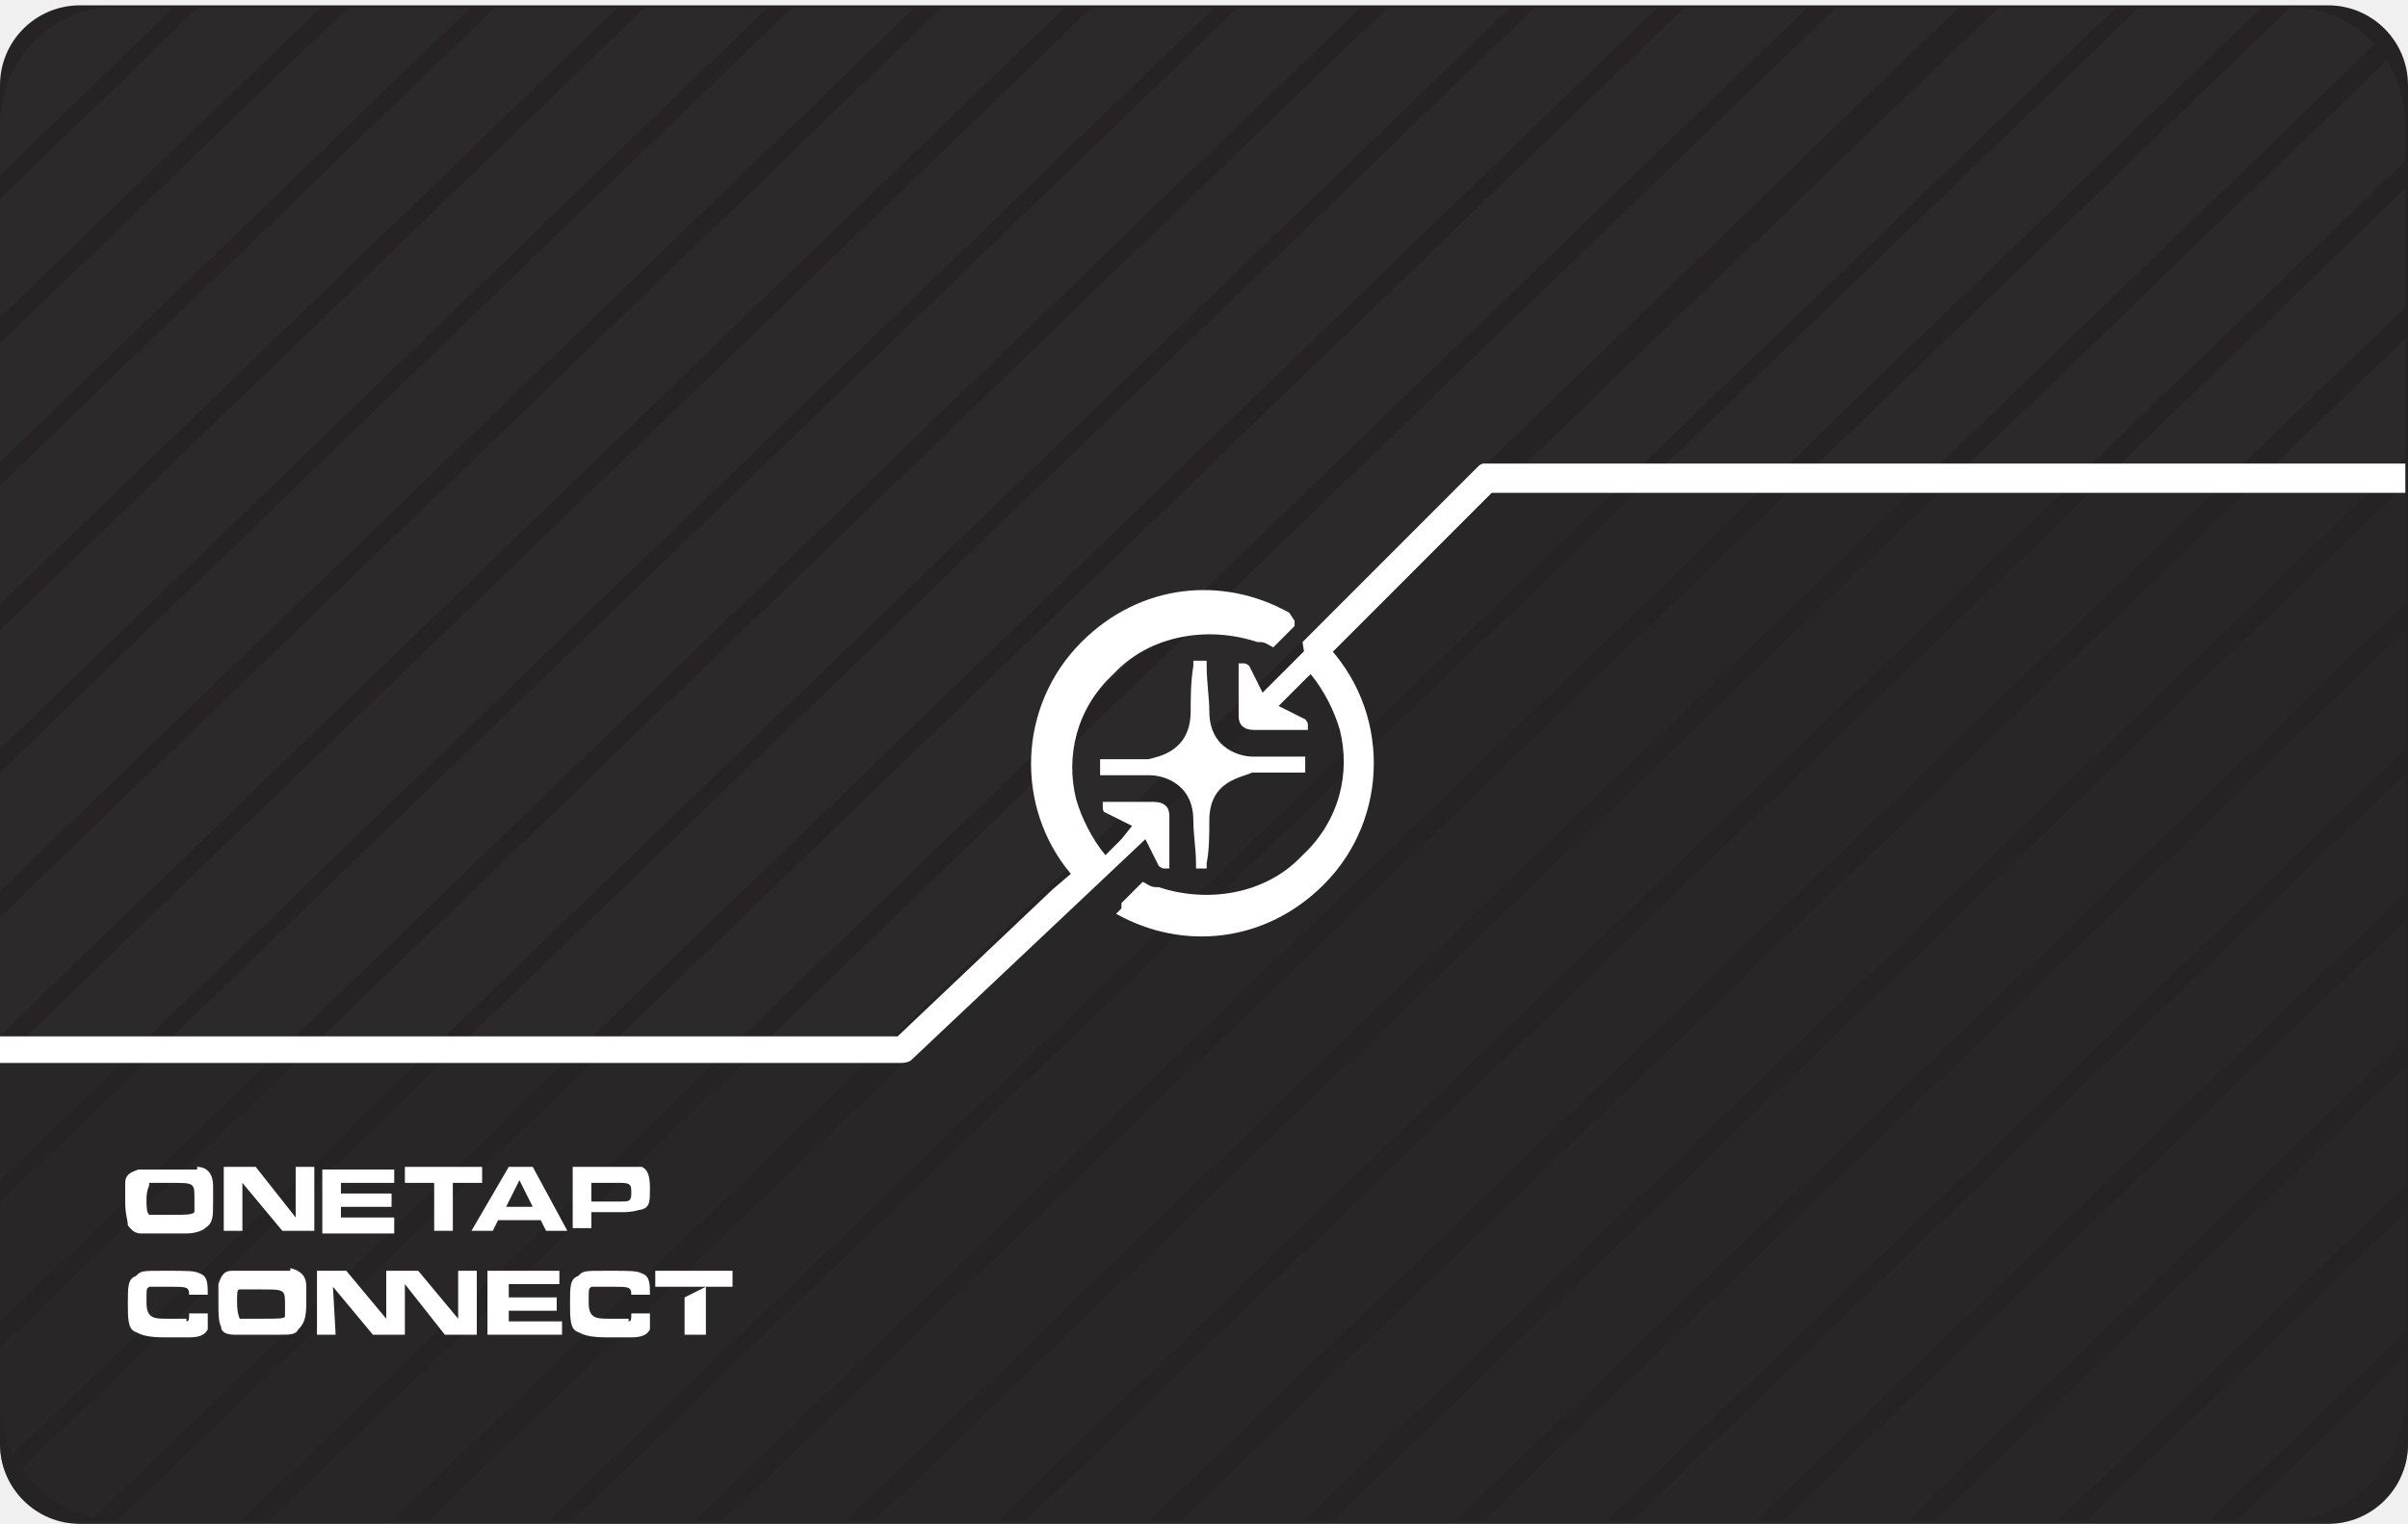
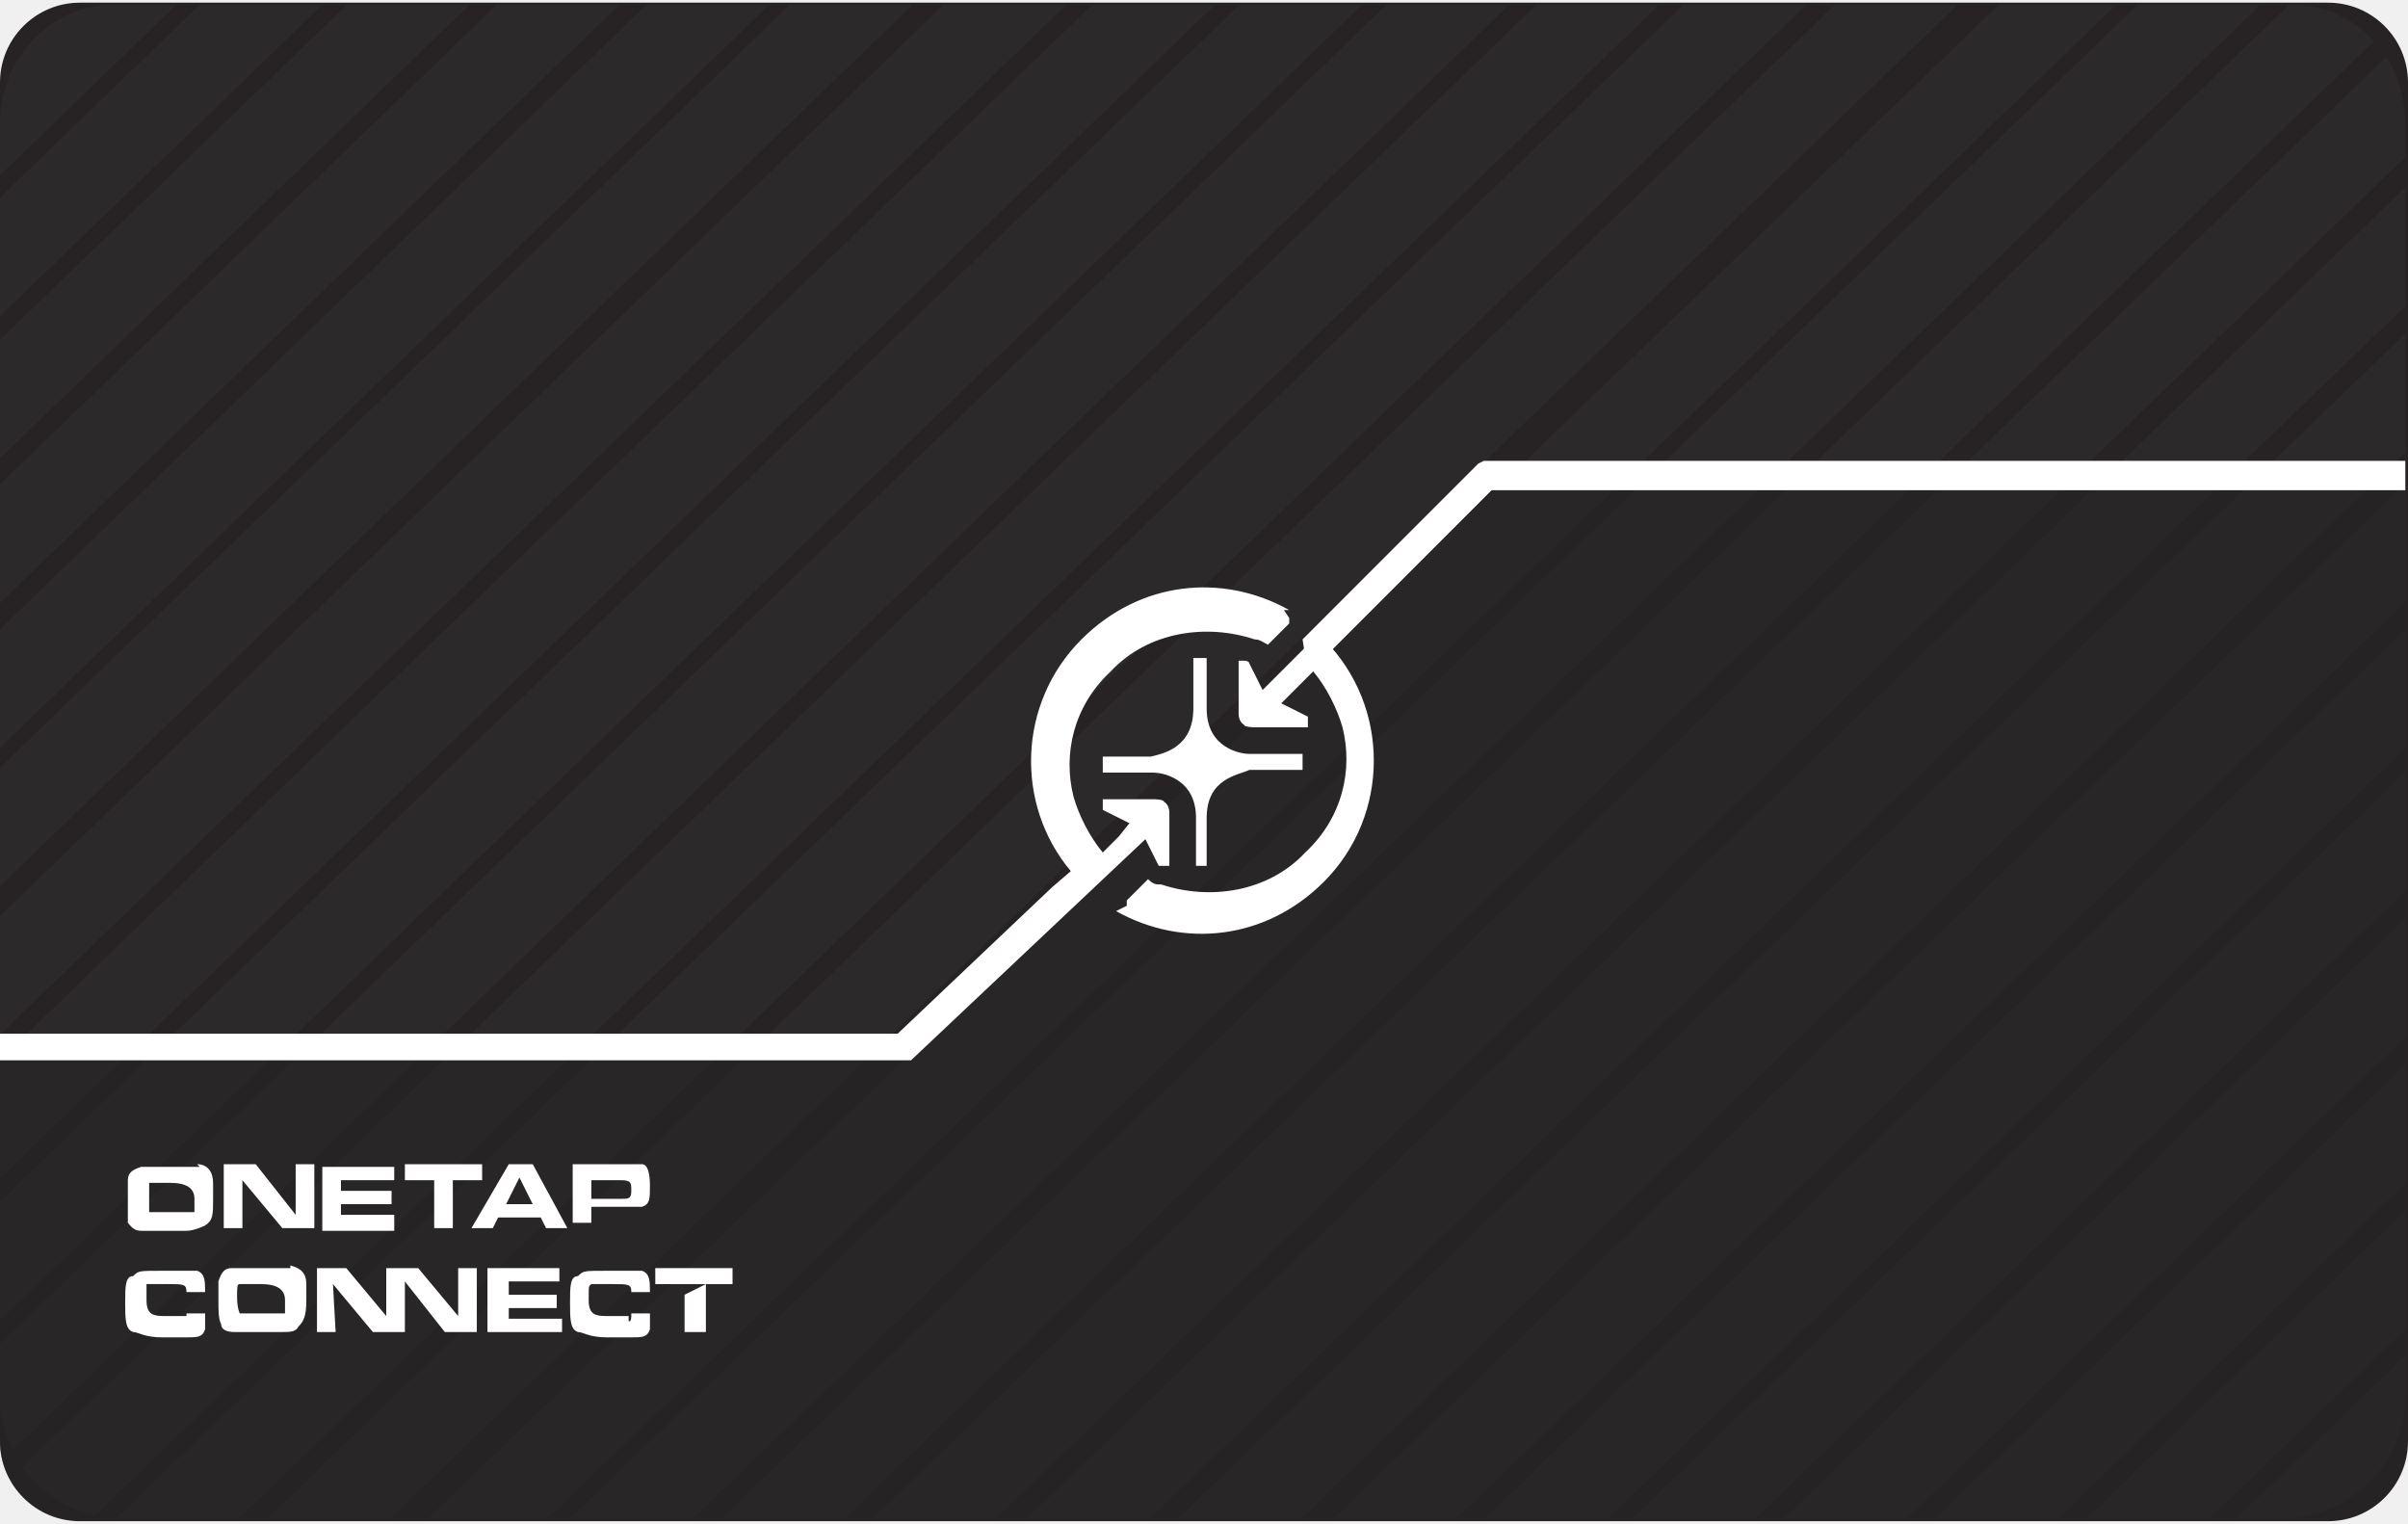
<svg xmlns="http://www.w3.org/2000/svg" id="Layer_1" data-name="Layer 1" version="1.1" viewBox="0 0 90.4 57.2">
  <defs>
    <style>
      .cls-1 {
        clip-path: url(#clippath);
      }

      .cls-2 {
        fill: none;
      }

      .cls-2, .cls-3, .cls-4, .cls-5, .cls-6, .cls-7 {
        stroke-width: 0px;
      }

+       .cls-3 {
+         isolation: isolate;
+         opacity: .6;
+       }
+ 
      .cls-3, .cls-5, .cls-6 {
        fill: #272324;
      }

      .cls-4 {
        fill: #2c292a;
      }

      .cls-5 {
-         opacity: 0;
-       }
- 
-       .cls-6 {
-         opacity: .6;
+         fill-opacity: 0;
      }

      .cls-8 {
        opacity: .8;
      }

      .cls-7 {
        fill: #fff;
      }
    </style>
    <clipPath id="clippath">
-       <path class="cls-2" d="M85.8,57.1H4.6C2.1,57.1,0,55.1,0,52.5V4.7C0,2.2,2.1.1,4.5.3h81.2c2.6-.2,4.6,1.9,4.6,4.4v47.8c0,2.5-2.1,4.6-4.6,4.6Z" />
+       <path class="cls-2" d="M85.8,57H4.6c-2.5,0-4.6-2-4.6-4.6V4.6C0,2.1,2.1,0,4.5.2h81.2C88.3,0,90.3,2.1,90.3,4.6v47.8c0,2.5-2.1,4.6-4.6,4.6h.1Z" />
    </clipPath>
  </defs>
-   <rect class="cls-3" x="0" y=".2" width="90.4" height="57" rx="3" ry="3" />
+   <rect class="cls-6" y=".1" width="90.4" height="57" rx="3" ry="3" />
  <g class="cls-1">
    <g>
-       <rect class="cls-4" x="-21.5" y="23.9" width="122" height="3.2" transform="translate(-6.7 34.6) rotate(-44)" />
-       <rect class="cls-4" x="-15.9" y="24" width="122" height="3.2" transform="translate(-5.2 38.5) rotate(-44)" />
-       <polygon class="cls-4" points="95.7 -15.4 7.9 69.3 5.9 66.9 93.8 -17.8 95.7 -15.4" />
-       <rect class="cls-4" x="-4.8" y="24.2" width="122" height="3.2" transform="translate(-2.2 46.3) rotate(-44)" />
-       <rect class="cls-4" x=".8" y="24.3" width="122" height="3.2" transform="translate(-.7 50.2) rotate(-44)" />
-       <rect class="cls-4" x="6.4" y="24.4" width="122" height="3.2" transform="translate(.8 54.1) rotate(-44)" />
-       <rect class="cls-4" x="12" y="24.5" width="122" height="3.2" transform="translate(2.3 58) rotate(-44)" />
-       <rect class="cls-4" x="17.6" y="24.7" width="122" height="3.2" transform="translate(3.8 61.9) rotate(-44)" />
-       <rect class="cls-4" x="23.1" y="24.8" width="122" height="3.2" transform="translate(5.3 65.8) rotate(-44)" />
-       <rect class="cls-4" x="28.7" y="24.9" width="122" height="3.2" transform="translate(6.8 69.7) rotate(-44)" />
-       <rect class="cls-4" x="34.3" y="25" width="122" height="3.2" transform="translate(8.2 73.6) rotate(-44)" />
-       <rect class="cls-4" x="39.9" y="25.1" width="122" height="3.2" transform="translate(9.7 77.5) rotate(-44)" />
-       <rect class="cls-4" x="45.5" y="25.2" width="122" height="3.2" transform="translate(11.2 81.4) rotate(-44)" />
-       <rect class="cls-4" x="51.1" y="25.3" width="122" height="3.2" transform="translate(12.7 85.3) rotate(-44)" />
-       <rect class="cls-4" x="53.8" y="28.1" width="122" height="3.2" transform="translate(11.5 88) rotate(-44)" />
-       <rect class="cls-4" x="-24.2" y="21.1" width="122" height="3.2" transform="translate(-5.5 31.9) rotate(-44)" />
-       <rect class="cls-4" x="-26.9" y="18.3" width="122" height="3.2" transform="translate(-4.3 29.3) rotate(-44)" />
-       <rect class="cls-4" x="-29.6" y="15.5" width="122" height="3.2" transform="translate(-3.1 26.6) rotate(-44)" />
-       <rect class="cls-4" x="-32.3" y="12.8" width="122" height="3.2" transform="translate(-1.9 23.9) rotate(-44)" />
-       <rect class="cls-4" x="-35" y="10" width="122" height="3.2" transform="translate(-.8 21.3) rotate(-44)" />
-       <rect class="cls-4" x="-37.7" y="7.2" width="122" height="3.2" transform="translate(.4 18.6) rotate(-44)" />
-       <rect class="cls-4" x="-40.4" y="4.4" width="122" height="3.2" transform="translate(1.6 16) rotate(-44)" />
-       <rect class="cls-4" x="-43.1" y="1.6" width="122" height="3.2" transform="translate(2.8 13.3) rotate(-44)" />
-       <rect class="cls-4" x="-45.8" y="-1.2" width="122" height="3.2" transform="translate(4 10.7) rotate(-44)" />
-       <rect class="cls-4" x="-48.5" y="-4" width="122" height="3.2" transform="translate(5.2 8) rotate(-44)" />
+       <rect class="cls-4" x="-21.6" y="23.8" width="122" height="3.2" transform="translate(-6.6 34.5) rotate(-44)" />
+       <rect class="cls-4" x="-16" y="23.9" width="122" height="3.2" transform="translate(-5.1 38.4) rotate(-44)" />
+       <polygon class="cls-4" points="95.7 -15.5 7.9 69.2 5.9 66.8 93.8 -17.9 95.7 -15.5" />
+       <rect class="cls-4" x="-4.9" y="24.1" width="122" height="3.2" transform="translate(-2.1 46.2) rotate(-44)" />
+       <rect class="cls-4" x=".7" y="24.2" width="122" height="3.2" transform="translate(-.6 50.1) rotate(-44)" />
+       <rect class="cls-4" x="6.3" y="24.3" width="122" height="3.2" transform="translate(.9 54) rotate(-44)" />
+       <rect class="cls-4" x="11.9" y="24.4" width="122" height="3.2" transform="translate(2.4 58) rotate(-44)" />
+       <rect class="cls-4" x="17.6" y="24.5" width="122" height="3.2" transform="translate(3.9 61.9) rotate(-44)" />
+       <rect class="cls-4" x="23.1" y="24.7" width="122" height="3.2" transform="translate(5.4 65.8) rotate(-44)" />
+       <rect class="cls-4" x="28.7" y="24.8" width="122" height="3.2" transform="translate(6.9 69.7) rotate(-44)" />
+       <rect class="cls-4" x="34.2" y="24.8" width="122" height="3.2" transform="translate(8.4 73.6) rotate(-44)" />
+       <rect class="cls-4" x="39.8" y="24.9" width="122" height="3.2" transform="translate(9.9 77.5) rotate(-44)" />
+       <rect class="cls-4" x="45.4" y="25" width="122" height="3.2" transform="translate(11.4 81.4) rotate(-44)" />
+       <rect class="cls-4" x="51" y="25.1" width="122" height="3.2" transform="translate(12.9 85.3) rotate(-44)" />
+       <rect class="cls-4" x="53.7" y="27.9" width="122" height="3.2" transform="translate(11.7 88) rotate(-44)" />
+       <rect class="cls-4" x="-24.3" y="21" width="122" height="3.2" transform="translate(-5.4 31.9) rotate(-44)" />
+       <rect class="cls-4" x="-26.9" y="18.2" width="122" height="3.2" transform="translate(-4.2 29.2) rotate(-44)" />
+       <rect class="cls-4" x="-29.6" y="15.4" width="122" height="3.2" transform="translate(-3 26.6) rotate(-44)" />
+       <rect class="cls-4" x="-32.3" y="12.6" width="122" height="3.2" transform="translate(-1.8 24) rotate(-44)" />
+       <rect class="cls-4" x="-35" y="9.9" width="122" height="3.2" transform="translate(-.7 21.3) rotate(-44)" />
+       <rect class="cls-4" x="-37.7" y="7" width="122" height="3.2" transform="translate(.5 18.6) rotate(-44)" />
+       <rect class="cls-4" x="-40.4" y="4.3" width="122" height="3.2" transform="translate(1.7 16) rotate(-44)" />
+       <rect class="cls-4" x="-43.1" y="1.5" width="122" height="3.2" transform="translate(2.9 13.3) rotate(-44)" />
+       <rect class="cls-4" x="-45.8" y="-1.3" width="122" height="3.2" transform="translate(4 10.7) rotate(-44)" />
+       <rect class="cls-4" x="-48.5" y="-4.1" width="122" height="3.2" transform="translate(5.3 8) rotate(-44)" />
      <rect class="cls-4" x="-51.2" y="-6.8" width="122" height="3.2" transform="translate(6.4 5.4) rotate(-44)" />
-       <rect class="cls-4" x="-53.9" y="-9.6" width="122" height="3.2" transform="translate(7.6 2.7) rotate(-44)" />
-       <rect class="cls-4" x="-56.6" y="-12.4" width="122" height="3.2" transform="translate(8.7 0) rotate(-44)" />
+       <rect class="cls-4" x="-53.8" y="-9.7" width="122" height="3.2" transform="translate(7.6 2.7) rotate(-44)" />
+       <rect class="cls-4" x="-56.6" y="-12.5" width="122" height="3.2" transform="translate(8.8 0) rotate(-44)" />
    </g>
  </g>
  <g class="cls-8">
-     <path class="cls-6" d="M2.9,57.1h84.6c1.6,0,2.9-1.3,2.9-2.9V17.9h-34.5l-22.1,21.4H0v14.9c0,1.6,1.3,2.9,2.9,2.9Z" />
-     <path class="cls-5" d="M55.9,17.9h34.5V3.3c0-1.7-1.4-3.1-3.1-3.1H3.1C1.4.2,0,1.6,0,3.3v36.1h33.7l22.1-21.4Z" />
+     <path class="cls-3" d="M2.8,57h84.6c1.6,0,2.9-1.3,2.9-2.9V17.8h-34.5l-22.1,21.4H0v14.9c0,1.6,1.3,2.9,2.9,2.9Z" />
+     <path class="cls-5" d="M55.9,17.8h34.5V3.2c0-1.7-1.4-3.1-3.1-3.1H3.1c-1.7,0-3.1,1.4-3.1,3.1v36.1h33.7l22.1-21.4h0Z" />
  </g>
  <g>
-     <path class="cls-7" d="M7.4,43.8c.4,0,.6.3.6.7,0,0,0,.3,0,.6,0,.6,0,.8-.3,1-.1.1-.4.2-.7.2-.1,0-.5,0-.7,0-.6,0-.9,0-1,0-.3,0-.4-.2-.5-.3,0-.2-.1-.4-.1-.9s0-.5,0-.7c0-.3.2-.4.5-.5.2,0,.4,0,1.1,0s.9,0,1.1,0ZM5.6,44.5c0,0-.1.2-.1.5s0,.5.1.6c0,0,.2,0,.8,0s.8,0,.9-.1c0,0,0-.2,0-.5,0-.6,0-.6-.9-.6s-.7,0-.8,0Z" />
-     <path class="cls-7" d="M8.4,43.8h1.2l1.5,1.9v-1.9s.7,0,.7,0v2.4h-1.2l-1.5-1.8v1.8s-.7,0-.7,0v-2.4Z" />
-     <path class="cls-7" d="M14.8,43.8v.6h-2v.4h1.9v.5h-1.9v.4h2v.6h-2.7v-2.4h2.7Z" />
-     <path class="cls-7" d="M16.3,44.4h-1.1v-.6h2.9v.6h-1.1v1.8h-.7v-1.8Z" />
-     <path class="cls-7" d="M19,43.8h1l1.3,2.4h-.8l-.2-.4h-1.6l-.2.4h-.8l1.4-2.4ZM20,45.3l-.5-1-.5,1h1Z" />
-     <path class="cls-7" d="M21.5,43.8h1.9c.5,0,.6,0,.7,0,.2.1.3.3.3.8s0,.7-.3.8c-.1,0-.3.1-.7.1h-1.2v.6h-.7v-2.4ZM23.3,45.1c.3,0,.4,0,.4-.3s0-.4-.4-.4h-1.1v.7h1.1Z" />
+     <path class="cls-7" d="M7.4,43.7c.4,0,.6.3.6.7v.6c0,.6,0,.8-.3,1,0,0-.4.2-.7.2h-1.7c-.3,0-.4-.2-.5-.3,0-.2,0-.4,0-.9v-.7c0-.3.2-.4.5-.5h2.2ZM5.6,44.4s0,.2,0,.5,0,.5,0,.6h.8c.6,0,.8,0,.9,0v-.5q0-.6-.9-.6c-.9,0-.7,0-.8,0h0Z" />
+     <path class="cls-7" d="M8.4,43.7h1.2l1.5,1.9v-1.9h.7v2.4h-1.2l-1.5-1.8v1.8h-.7v-2.4Z" />
+     <path class="cls-7" d="M14.8,43.7v.6h-2v.4h1.9v.5h-1.9v.4h2v.6h-2.7v-2.4h2.7Z" />
+     <path class="cls-7" d="M16.3,44.3h-1.1v-.6h2.9v.6h-1.1v1.8h-.7s0-1.8,0-1.8Z" />
+     <path class="cls-7" d="M19,43.7h1l1.3,2.4h-.8l-.2-.4h-1.6l-.2.4h-.8l1.4-2.4h0ZM20,45.2l-.5-1-.5,1h1Z" />
+     <path class="cls-7" d="M21.5,43.7h2.6c.2,0,.3.3.3.8s0,.7-.3.8c-.1,0-.3,0-.7,0h-1.2v.6h-.7v-2.4h0ZM23.3,45c.3,0,.4,0,.4-.3s0-.4-.4-.4h-1.1v.7h1.1Z" />
  </g>
-   <path class="cls-7" d="M69.6,24.5h0s0,0,0,0Z" />
-   <path class="cls-7" d="M70.1,24.4s0,0,0,0c0,0,0,0,0,0Z" />
+   <path class="cls-7" d="M69.6,24.4h0Z" />
+   <path class="cls-7" d="M70.1,24.3h0Z" />
  <g>
-     <path class="cls-7" d="M7,49.5c-.1,0-.2,0-.7,0s-.8,0-.8-.6,0-.5.1-.6c0,0,.2,0,.8,0s.7,0,.7.3h.7c0-.4,0-.7-.3-.8-.2-.1-.4-.1-1.3-.1s-.9,0-1.1.2c-.3.1-.3.4-.3,1s0,1,.3,1.1c.2.1.4.2,1.1.2s.8,0,.9,0c.4,0,.6-.1.7-.3,0-.1,0-.2,0-.6h-.7c0,.2,0,.3-.1.3Z" />
-     <path class="cls-7" d="M10.9,47.7c-.2,0-.4,0-1.1,0s-.9,0-1.1,0c-.3,0-.4.2-.5.5,0,.2,0,.3,0,.7s0,.7.1.9c0,.2.2.3.5.3.1,0,.4,0,1,0s.6,0,.7,0c.4,0,.6,0,.7-.2.2-.2.3-.4.3-1s0-.5,0-.6c0-.4-.2-.6-.6-.7ZM10.7,49.4c0,.1-.2.1-.9.1s-.7,0-.8,0c0,0-.1-.2-.1-.6s0-.5.1-.5c0,0,.2,0,.8,0,.9,0,.9,0,.9.6s0,.5,0,.5Z" />
-     <polygon class="cls-7" points="17.2 49.5 15.7 47.7 14.5 47.7 14.5 49.5 13 47.7 11.9 47.7 11.9 50.1 12.6 50.1 12.5 48.3 14 50.1 15.2 50.1 15.2 48.2 16.7 50.1 17.9 50.1 17.9 47.7 17.2 47.7 17.2 49.5" />
-     <polygon class="cls-7" points="19.1 49.2 20.9 49.2 20.9 48.7 19.1 48.7 19.1 48.2 21 48.2 21 47.7 18.3 47.7 18.3 50.1 21.1 50.1 21.1 49.6 19.1 49.6 19.1 49.2" />
-     <path class="cls-7" d="M23.6,49.5c-.1,0-.2,0-.7,0s-.8,0-.8-.6,0-.5.1-.6c0,0,.2,0,.8,0s.7,0,.7.3h.7c0-.4,0-.7-.3-.8-.2-.1-.4-.1-1.3-.1s-.9,0-1.1.2c-.3.1-.3.4-.3,1s0,1,.3,1.1c.2.1.4.2,1.1.2s.8,0,.9,0c.4,0,.6-.1.7-.3,0-.1,0-.2,0-.6h-.7c0,.2,0,.3-.1.3Z" />
-     <polygon class="cls-7" points="25.7 50.1 26.5 50.1 26.5 48.3 25.7 48.7 25.7 50.1" />
-     <rect class="cls-7" x="24.6" y="47.7" width="2.9" height=".6" />
+     <path class="cls-7" d="M7,49.4h-.7c-.5,0-.8,0-.8-.6s0-.5,0-.6h.8c.6,0,.7,0,.7.3h.7c0-.4,0-.7-.3-.8-.2,0-.4,0-1.3,0s-.9,0-1.1.2c-.3,0-.3.4-.3,1s0,1,.3,1.1c.2,0,.4.2,1.1.2h.9c.4,0,.6,0,.7-.3v-.6h-.7c0,.2,0,.3,0,.3h0Z" />
+     <path class="cls-7" d="M10.9,47.6h-2.2c-.3,0-.4.2-.5.5v.7c0,.4,0,.7.1.9,0,.2.2.3.5.3h1.7c.4,0,.6,0,.7-.2.2-.2.3-.4.3-1v-.6c0-.4-.2-.6-.6-.7h0ZM10.7,49.3c0,0-.2,0-.9,0h-.8s-.1-.2-.1-.6,0-.5.1-.5h.8q.9,0,.9.6c0,.6,0,.5,0,.5h0Z" />
+     <polygon class="cls-7" points="17.2 49.4 15.7 47.6 14.5 47.6 14.5 49.4 13 47.6 11.9 47.6 11.9 50 12.6 50 12.5 48.2 14 50 15.2 50 15.2 48.1 16.7 50 17.9 50 17.9 47.6 17.2 47.6 17.2 49.4" />
+     <polygon class="cls-7" points="19.1 49.1 20.9 49.1 20.9 48.6 19.1 48.6 19.1 48.1 21 48.1 21 47.6 18.3 47.6 18.3 50 21.1 50 21.1 49.5 19.1 49.5 19.1 49.1" />
+     <path class="cls-7" d="M23.6,49.4h-.7c-.5,0-.8,0-.8-.6s0-.5.1-.6h.8c.6,0,.7,0,.7.3h.7c0-.4,0-.7-.3-.8-.2,0-.4,0-1.3,0s-.9,0-1.1.2c-.3,0-.3.4-.3,1s0,1,.3,1.1c.2,0,.4.2,1.1.2h.9c.4,0,.6,0,.7-.3v-.6h-.7c0,.2,0,.3-.1.3h0Z" />
+     <polygon class="cls-7" points="25.7 50 26.5 50 26.5 48.2 25.7 48.6 25.7 50" />
+     <rect class="cls-7" x="24.6" y="47.6" width="2.9" height=".6" />
  </g>
  <g>
-     <path class="cls-7" d="M41.9,34.3c2.5,1.4,5.6,1.1,7.8-1.1,2.5-2.5,2.5-6.6,0-9.1,0,0,0,0,0,0,0,0,0,0,0,0,0,0-.1,0-.2,0s-.2,0-.2,0h0c0,0-.7.7-.7.7,0,0,0,0,0,0l-1.2,1.2-.5-1s-.1-.1-.2-.1c-.1,0-.2,0-.2,0,0,0,0,.1,0,.1v1.9c0,0,0,.3.2.4h0s0,0,0,0c0,0,0,0,0,0h0c.1.1.4.1.4.1h1.9c0,0,0,0,.1,0,0,0,0,0,0-.2,0-.1-.1-.2-.1-.2l-1-.5,1.2-1.2c.5.6.9,1.4,1.1,2.1.4,1.6,0,3.4-1.4,4.7-1.4,1.5-3.6,1.8-5.4,1.2,0,0,0,0-.1,0-.2,0-.3-.1-.5-.2s0,0,0,0c0,0,0,0,0,0l-.8.8s0,0,0,.1,0,.1,0,.1" />
-     <path class="cls-7" d="M45.2,32.6c0,0-.2,0-.3,0v-.2c0-.5-.1-1.1-.1-1.6,0-1.5-1.3-1.7-1.6-1.7h-1.9c0-.2,0-.3,0-.4s0-.2,0-.2h1.8c.4-.1,1.6-.3,1.6-1.8,0-.5,0-1.1.1-1.7v-.2c.1,0,.2,0,.3,0s.1,0,.2,0v.2c0,.6.1,1.2.1,1.7,0,1.5,1.3,1.7,1.6,1.7h2c0,.2,0,.3,0,.3s0,.2,0,.3h-2c-.4.2-1.6.3-1.6,1.8,0,.5,0,1.1-.1,1.6v.2c0,0-.1,0-.2,0Z" />
+     <path class="cls-7" d="M41.9,34.2c2.5,1.4,5.6,1.1,7.8-1.1,2.5-2.5,2.5-6.6,0-9.1h-.4l-.7.7h0l-1.2,1.2-.5-1s0-.1-.2-.1h-.2v2s0,.3.2.4h0c0,.1.4.1.4.1h2v-.2c0-.1,0-.2,0-.2l-1-.5,1.2-1.2c.5.6.9,1.4,1.1,2.1.4,1.6,0,3.4-1.4,4.7-1.4,1.5-3.6,1.8-5.4,1.2h0c-.2,0-.3,0-.5-.2s0,0,0,0h0l-.8.8h0v.2" />
+     <path class="cls-7" d="M45.2,32.5h-.3v-.2c0-.5,0-1.1,0-1.6,0-1.5-1.3-1.7-1.6-1.7h-1.9v-.6h1.8c.4-.1,1.6-.3,1.6-1.8s0-1.1,0-1.7v-.2h.5v.2c0,.6,0,1.2,0,1.7,0,1.5,1.3,1.7,1.6,1.7h2v.6h-2c-.4.2-1.6.3-1.6,1.8s0,1.1,0,1.6v.2h-.2.1Z" />
  </g>
  <g>
-     <path class="cls-7" d="M50.2,24.5h0s0,0,0,0c0,0,0,0,0,0Z" />
-     <path class="cls-7" d="M49.1,25.4l6.9-6.9s0,0,0,0c0,0,.1,0,.1,0h34.2c0,0,0-1.1,0-1.1h-34.3c0,0-.2,0-.3,0-.1,0-.2.1-.2.1l-6.6,6.6" />
+     <path class="cls-7" d="M50.2,24.4h0Z" />
+     <path class="cls-7" d="M49.1,25.3l6.9-6.9h34.3v-1.1h-34.6c0,0-.2.1-.2.1l-6.6,6.6" />
  </g>
-   <path class="cls-7" d="M48.4,23c-2.5-1.4-5.6-1.1-7.8,1.1-2.4,2.4-2.5,6.2-.4,8.7l-.7.6-5.8,5.5s0,0,0,0c0,0,0,0,0,0H0s0,1,0,1h33.8s0,0,0,0c.3,0,.4-.1.4-.1l8.8-8.3.5,1s.1.1.2.1c.1,0,.2,0,.2,0,0,0,0,0,0-.1,0,0,0,0,0,0v-1.9c0,0,0-.3-.2-.4h0s0,0,0,0c0,0,0,0,0,0h0c-.1-.1-.4-.1-.4-.1h-1.9c0,0,0,0,0,0,0,0,0,0,0,0,0,0,0,0,0,.2s.1.2.1.2l1,.5-.4.5h0s0,0,0,0l-.6.6c-.5-.6-.9-1.4-1.1-2.1-.4-1.6,0-3.4,1.4-4.7,1.4-1.5,3.6-1.8,5.4-1.2,0,0,0,0,.1,0,.2,0,.3.1.5.2,0,0,0,0,0,0,0,0,0,0,0,0l.8-.8s0,0,0-.1c0,0,0-.1,0-.1Z" />
+   <path class="cls-7" d="M48.4,22.9c-2.5-1.4-5.6-1.1-7.8,1.1-2.4,2.4-2.5,6.2-.4,8.7l-.7.6-5.8,5.5H0v1h33.8c.3,0,.4,0,.4,0l8.8-8.3.5,1s0,0,.2,0h.2v-2s0-.3-.2-.4h0c0-.1-.4-.1-.4-.1h-1.9v.2c0,.2,0,.2,0,.2l1,.5-.4.5h0l-.6.6c-.5-.6-.9-1.4-1.1-2.1-.4-1.6,0-3.4,1.4-4.7,1.4-1.5,3.6-1.8,5.4-1.2h0c.2,0,.3.1.5.2h0l.8-.8h0v-.2l-.2-.3Z" />
</svg>
